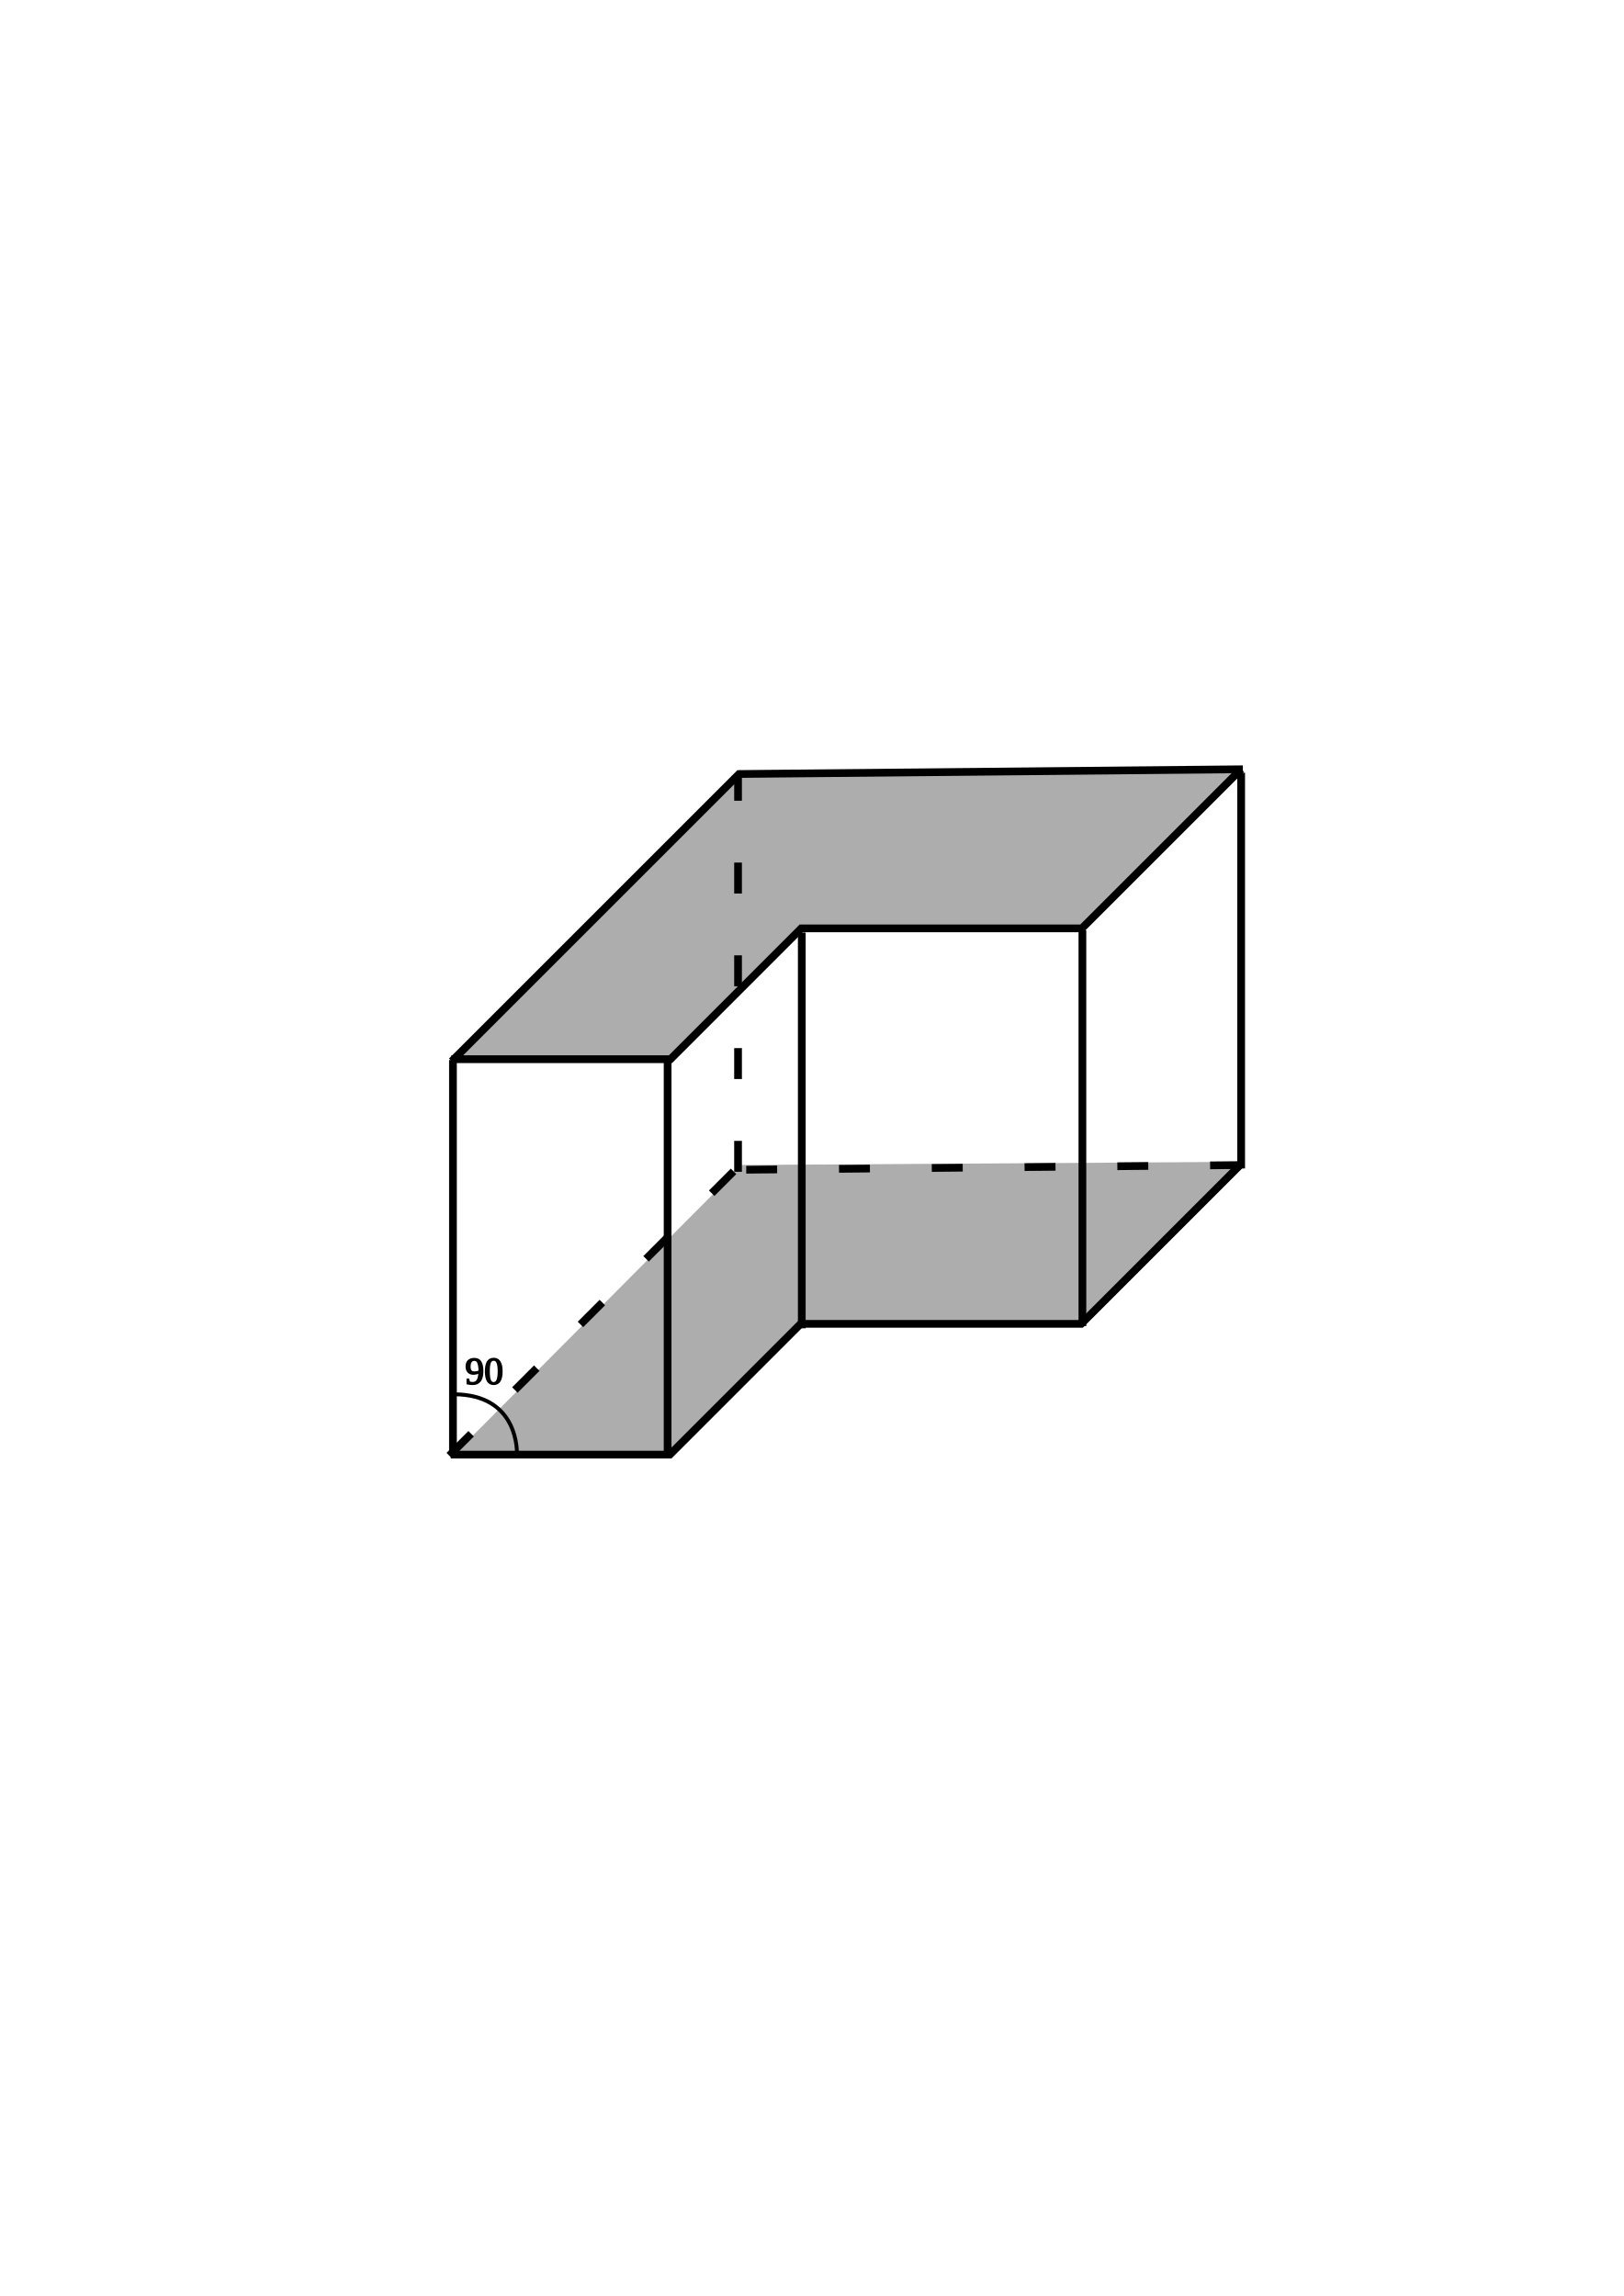
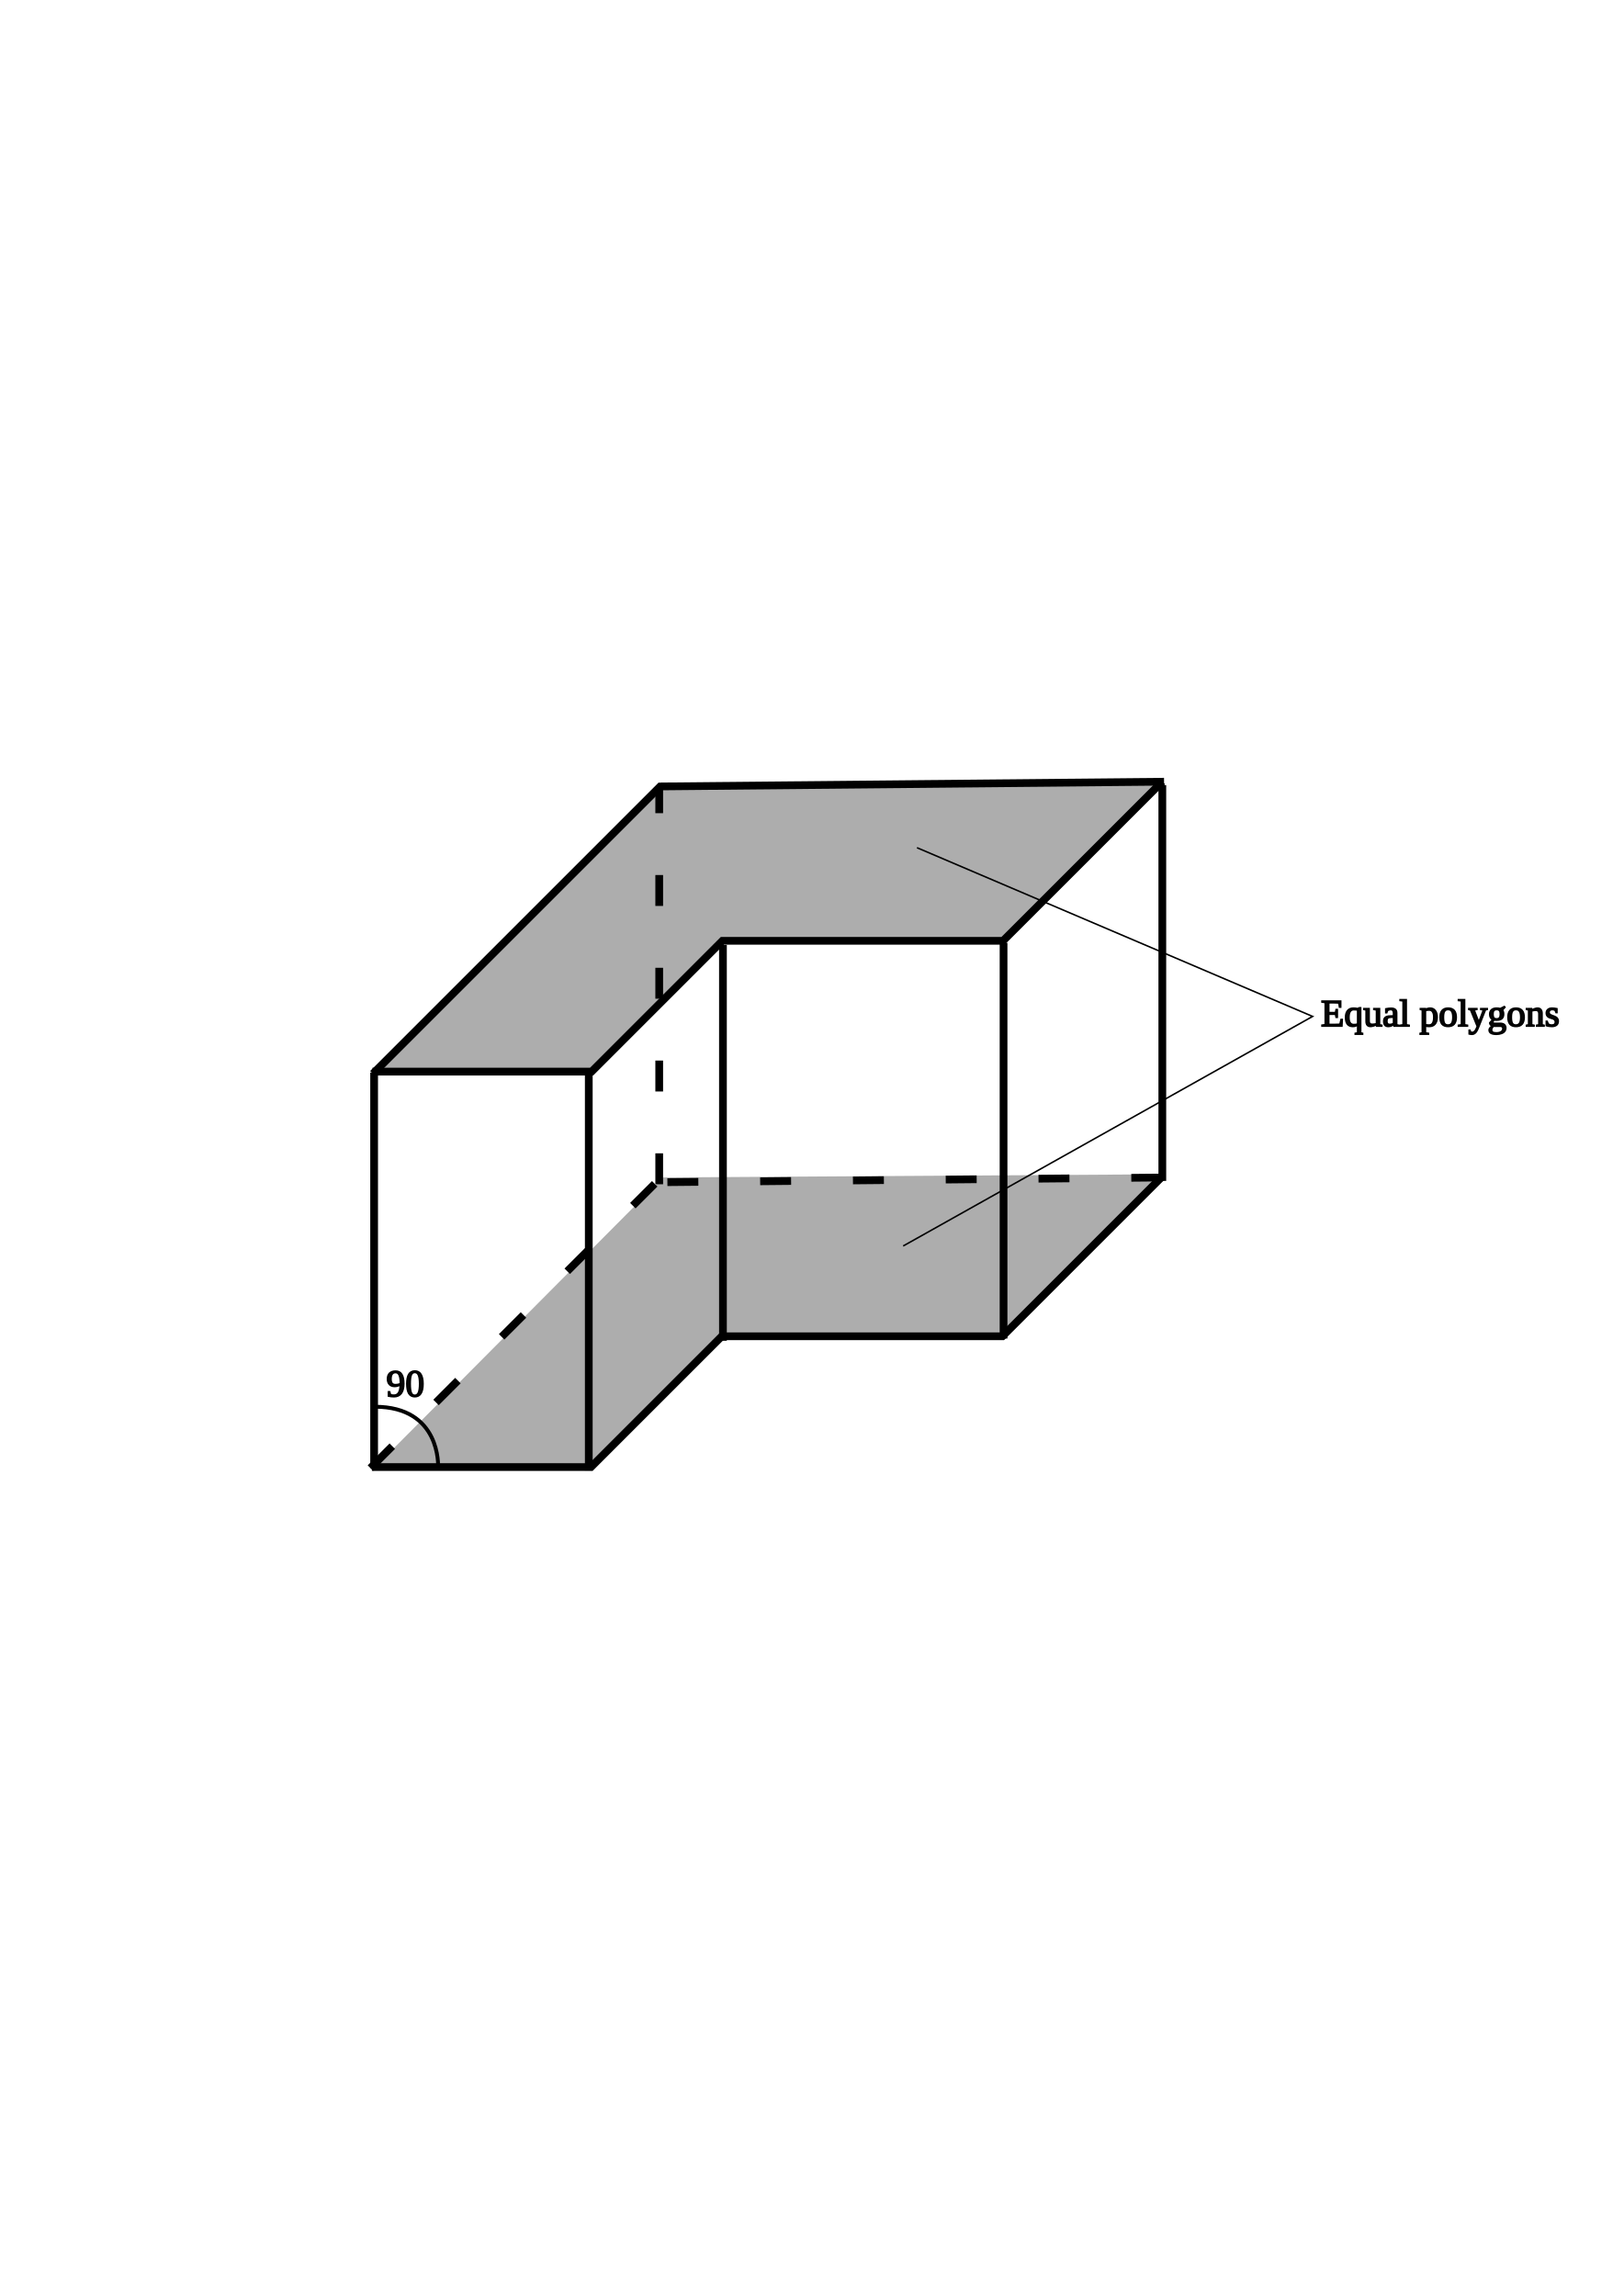
<svg xmlns="http://www.w3.org/2000/svg" width="210mm" height="297mm" viewBox="0 0 210 297" version="1.1" id="svg5">
  <defs id="defs2">
    </defs>
  <g id="layer1">
-     <path style="fill:none;stroke:#000000;stroke-width:1;stroke-dasharray:none;stroke-opacity:1" d="m 58.294,188.162 c 1.735,0 28.341,0 28.341,0 l 16.918,-16.918 h 36.294 l 20.605,-20.605" id="path490" />
-     <path style="fill:none;stroke:#000000;stroke-width:1;stroke-dasharray:none;stroke-opacity:1" d="m 58.37,137.011 c 1.735,0 28.341,0 28.341,0 l 16.918,-16.918 h 36.294 l 20.605,-20.605" id="path490-6" />
-     <path style="fill:none;stroke:#000000;stroke-width:1;stroke-dasharray:4, 8;stroke-dashoffset:0;stroke-opacity:1" d="m 160.51,150.708 -65.232,0.613" id="path1171" />
-     <path style="fill:none;stroke:#000000;stroke-width:1;stroke-dasharray:none;stroke-dashoffset:0;stroke-opacity:1" d="M 160.747,99.508 95.515,100.122" id="path1171-5" />
-     <path style="fill:none;stroke:#000000;stroke-width:1;stroke-dasharray:4, 8;stroke-dashoffset:0;stroke-opacity:1" d="M 58.104,188.291 95.439,150.955" id="path1173" />
-     <path style="fill:none;stroke:#000000;stroke-width:1;stroke-dasharray:none;stroke-dashoffset:0;stroke-opacity:1" d="M 58.424,137.279 95.759,99.944" id="path1173-1" />
-     <path style="fill:none;stroke:#000000;stroke-width:1;stroke-dasharray:none;stroke-opacity:1" d="M 58.583,188.307 V 137.12" id="path1271" />
-     <path style="fill:none;stroke:#000000;stroke-width:1;stroke-dasharray:none;stroke-opacity:1" d="M 86.345,188.596 V 137.409" id="path1271-1" />
-     <path style="fill:none;stroke:#000000;stroke-width:1;stroke-dasharray:none;stroke-opacity:1" d="M 103.697,171.823 V 120.636" id="path1271-5" />
-     <path style="fill:none;stroke:#000000;stroke-width:1;stroke-dasharray:4, 8;stroke-dashoffset:0;stroke-opacity:1" d="M 95.455,151.579 V 100.393" id="path1271-5-7" />
-     <path style="fill:none;stroke:#000000;stroke-width:1;stroke-dasharray:none;stroke-opacity:1" d="M 139.991,171.534 V 120.347" id="path1271-4" />
-     <path style="fill:none;stroke:#000000;stroke-width:1;stroke-dasharray:none;stroke-opacity:1" d="M 160.523,151.146 V 99.959" id="path1271-3" />
-     <path style="fill:#000000;fill-opacity:0.322;stroke:none;stroke-width:1;stroke-dasharray:4, 8;stroke-dashoffset:0;stroke-opacity:1" d="m 58.674,137.212 37.013,-37.217 64.619,-0.409 -20.449,20.653 -36.195,0.204 -17.177,16.564 z" id="path1422" />
-     <path style="fill:#000000;fill-opacity:0.322;stroke:none;stroke-width:1;stroke-dasharray:4, 8;stroke-dashoffset:0;stroke-opacity:1" d="m 58.954,187.916 37.013,-37.217 64.619,-0.409 -20.449,20.653 -36.195,0.204 -17.177,16.564 z" id="path1422-5" />
-     <path style="fill:none;fill-opacity:0.322;stroke:#000000;stroke-width:0.5;stroke-dasharray:none;stroke-dashoffset:0;stroke-opacity:1" d="m 58.674,180.359 c 8.589,0 8.18,7.771 8.18,7.771" id="path3120" />
-     <text xml:space="preserve" style="font-size:4.939px;white-space:pre;inline-size:9.218;display:inline;fill:#000000;fill-opacity:0.979;stroke:#000000;stroke-width:0.2;stroke-dasharray:none;stroke-dashoffset:0;stroke-opacity:1" x="67.293" y="161.402" id="text3176" transform="translate(-7.137412,17.61443)">
-       <tspan x="67.293" y="161.402" id="tspan4248">90</tspan>
+     <path style="fill:none;stroke:#000000;stroke-width:1;stroke-dasharray:none;stroke-opacity:1" d="m 48.097,189.772 c 1.735,0 28.341,0 28.341,0 L 93.356,172.854 H 129.649 l 20.605,-20.605" id="path490" />
+     <path style="fill:none;stroke:#000000;stroke-width:1;stroke-dasharray:none;stroke-opacity:1" d="m 48.174,138.62 c 1.735,0 28.341,0 28.341,0 l 16.918,-16.918 h 36.294 l 20.605,-20.605" id="path490-6" />
+     <path style="fill:none;stroke:#000000;stroke-width:1;stroke-dasharray:4, 8;stroke-dashoffset:0;stroke-opacity:1" d="m 150.314,152.318 -65.232,0.613" id="path1171" />
+     <path style="fill:none;stroke:#000000;stroke-width:1;stroke-dasharray:none;stroke-dashoffset:0;stroke-opacity:1" d="m 150.551,101.118 -65.232,0.613" id="path1171-5" />
+     <path style="fill:none;stroke:#000000;stroke-width:1;stroke-dasharray:4, 8;stroke-dashoffset:0;stroke-opacity:1" d="M 47.908,189.901 85.243,152.565" id="path1173" />
+     <path style="fill:none;stroke:#000000;stroke-width:1;stroke-dasharray:none;stroke-dashoffset:0;stroke-opacity:1" d="m 48.227,138.889 37.335,-37.335" id="path1173-1" />
+     <path style="fill:none;stroke:#000000;stroke-width:1;stroke-dasharray:none;stroke-opacity:1" d="M 48.387,189.917 V 138.73" id="path1271" />
+     <path style="fill:none;stroke:#000000;stroke-width:1;stroke-dasharray:none;stroke-opacity:1" d="M 76.149,190.206 V 139.019" id="path1271-1" />
+     <path style="fill:none;stroke:#000000;stroke-width:1;stroke-dasharray:none;stroke-opacity:1" d="M 93.501,173.433 V 122.246" id="path1271-5" />
+     <path style="fill:none;stroke:#000000;stroke-width:1;stroke-dasharray:4, 8;stroke-dashoffset:0;stroke-opacity:1" d="M 85.259,153.189 V 102.002" id="path1271-5-7" />
+     <path style="fill:none;stroke:#000000;stroke-width:1;stroke-dasharray:none;stroke-opacity:1" d="M 129.794,173.144 V 121.957" id="path1271-4" />
+     <path style="fill:none;stroke:#000000;stroke-width:1;stroke-dasharray:none;stroke-opacity:1" d="M 150.327,152.756 V 101.569" id="path1271-3" />
+     <path style="fill:#000000;fill-opacity:0.322;stroke:none;stroke-width:1;stroke-dasharray:4, 8;stroke-dashoffset:0;stroke-opacity:1" d="m 48.478,138.821 37.013,-37.217 64.619,-0.409 -20.449,20.653 -36.195,0.204 -17.177,16.564 z" id="path1422" />
+     <path style="fill:#000000;fill-opacity:0.322;stroke:none;stroke-width:1;stroke-dasharray:4, 8;stroke-dashoffset:0;stroke-opacity:1" d="m 48.757,189.526 37.013,-37.217 64.619,-0.409 -20.449,20.653 -36.195,0.204 -17.177,16.564 z" id="path1422-5" />
+     <path style="fill:none;fill-opacity:0.322;stroke:#000000;stroke-width:0.5;stroke-dasharray:none;stroke-dashoffset:0;stroke-opacity:1" d="m 48.478,181.969 c 8.589,0 8.18,7.771 8.18,7.771" id="path3120" />
+     <text xml:space="preserve" style="font-size:4.939px;white-space:pre;inline-size:9.218;display:inline;fill:#000000;fill-opacity:0.979;stroke:#000000;stroke-width:0.2;stroke-dasharray:none;stroke-dashoffset:0;stroke-opacity:1" x="67.293" y="161.402" id="text3176" transform="translate(-17.33384,19.22439)">
+       <tspan x="67.293" y="161.402" id="tspan4867">90</tspan>
+     </text>
+     <path style="fill:none;fill-opacity:0.979;stroke:#000000;stroke-width:0.2;stroke-dasharray:none;stroke-dashoffset:0;stroke-opacity:1" d="m 118.601,109.656 51.161,21.824 -52.95,29.695" id="path4448" />
+     <text xml:space="preserve" style="font-size:4.939px;white-space:pre;inline-size:38.768;display:inline;fill:#000000;fill-opacity:0.979;stroke:#000000;stroke-width:0.2;stroke-dasharray:none;stroke-dashoffset:0;stroke-opacity:1" x="182.105" y="126.293" id="text4452" transform="translate(-11.26974,6.439852)">
+       <tspan x="182.105" y="126.293" id="tspan4869">Equal polygons</tspan>
    </text>
  </g>
</svg>
